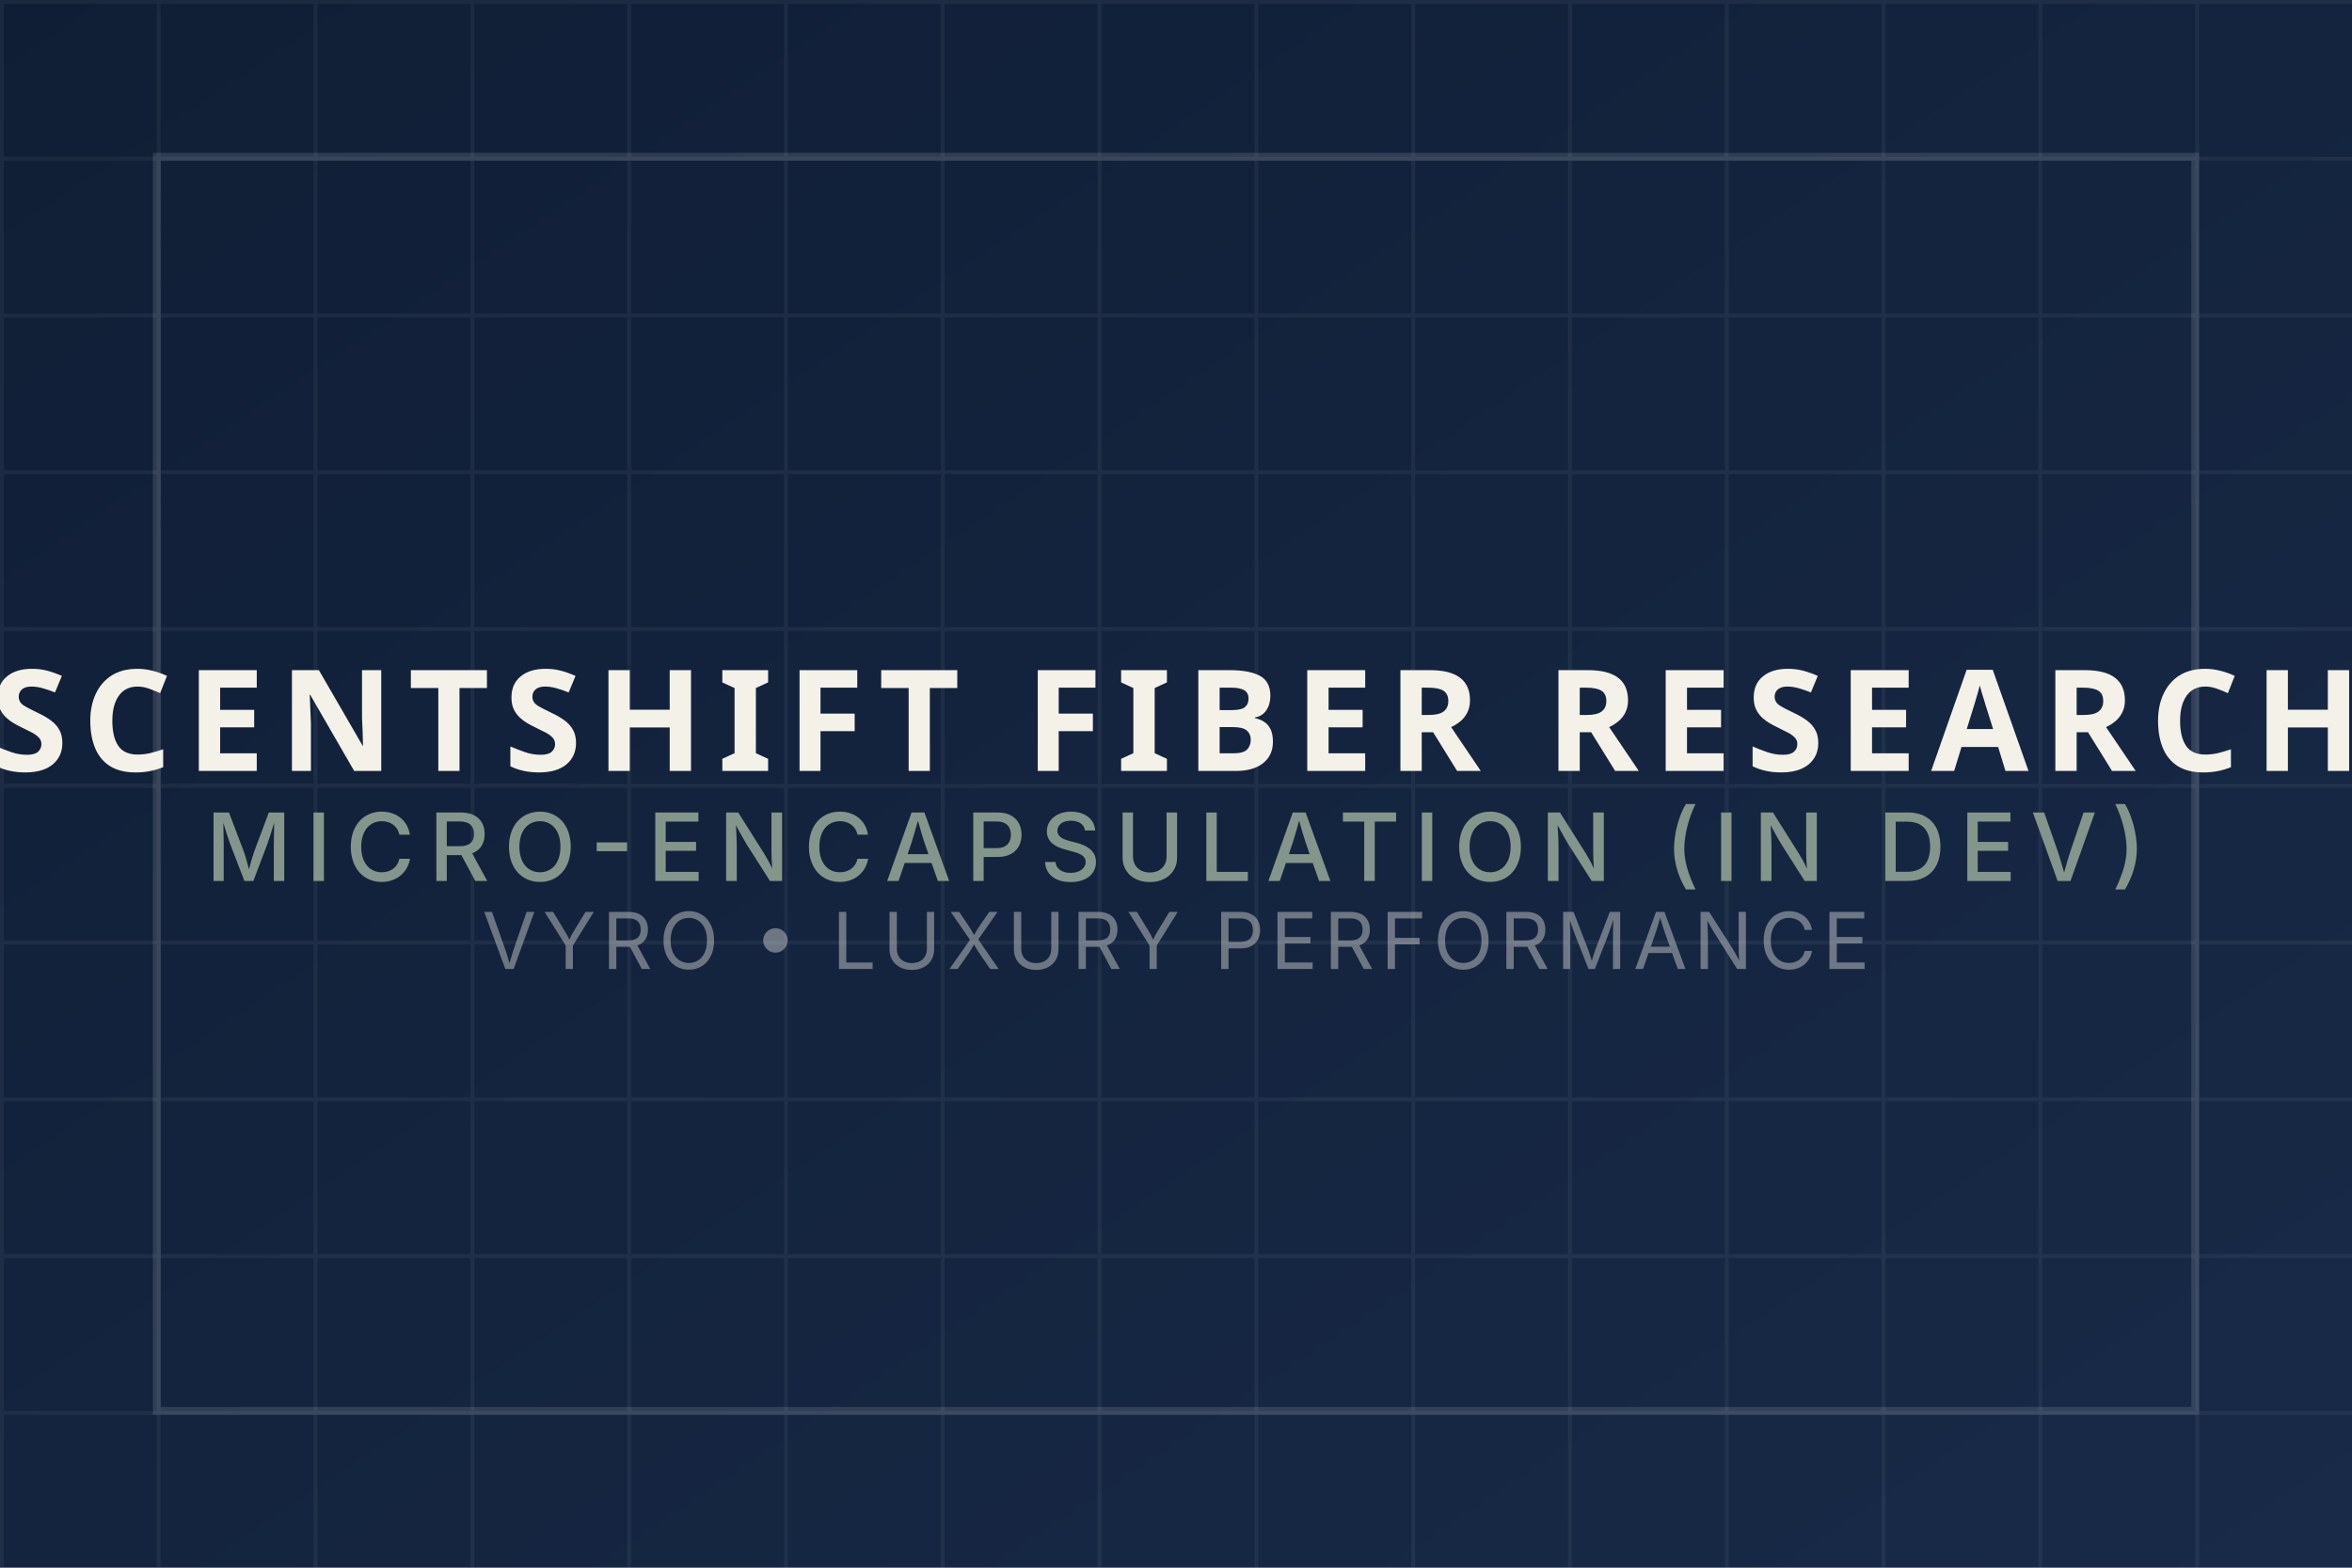
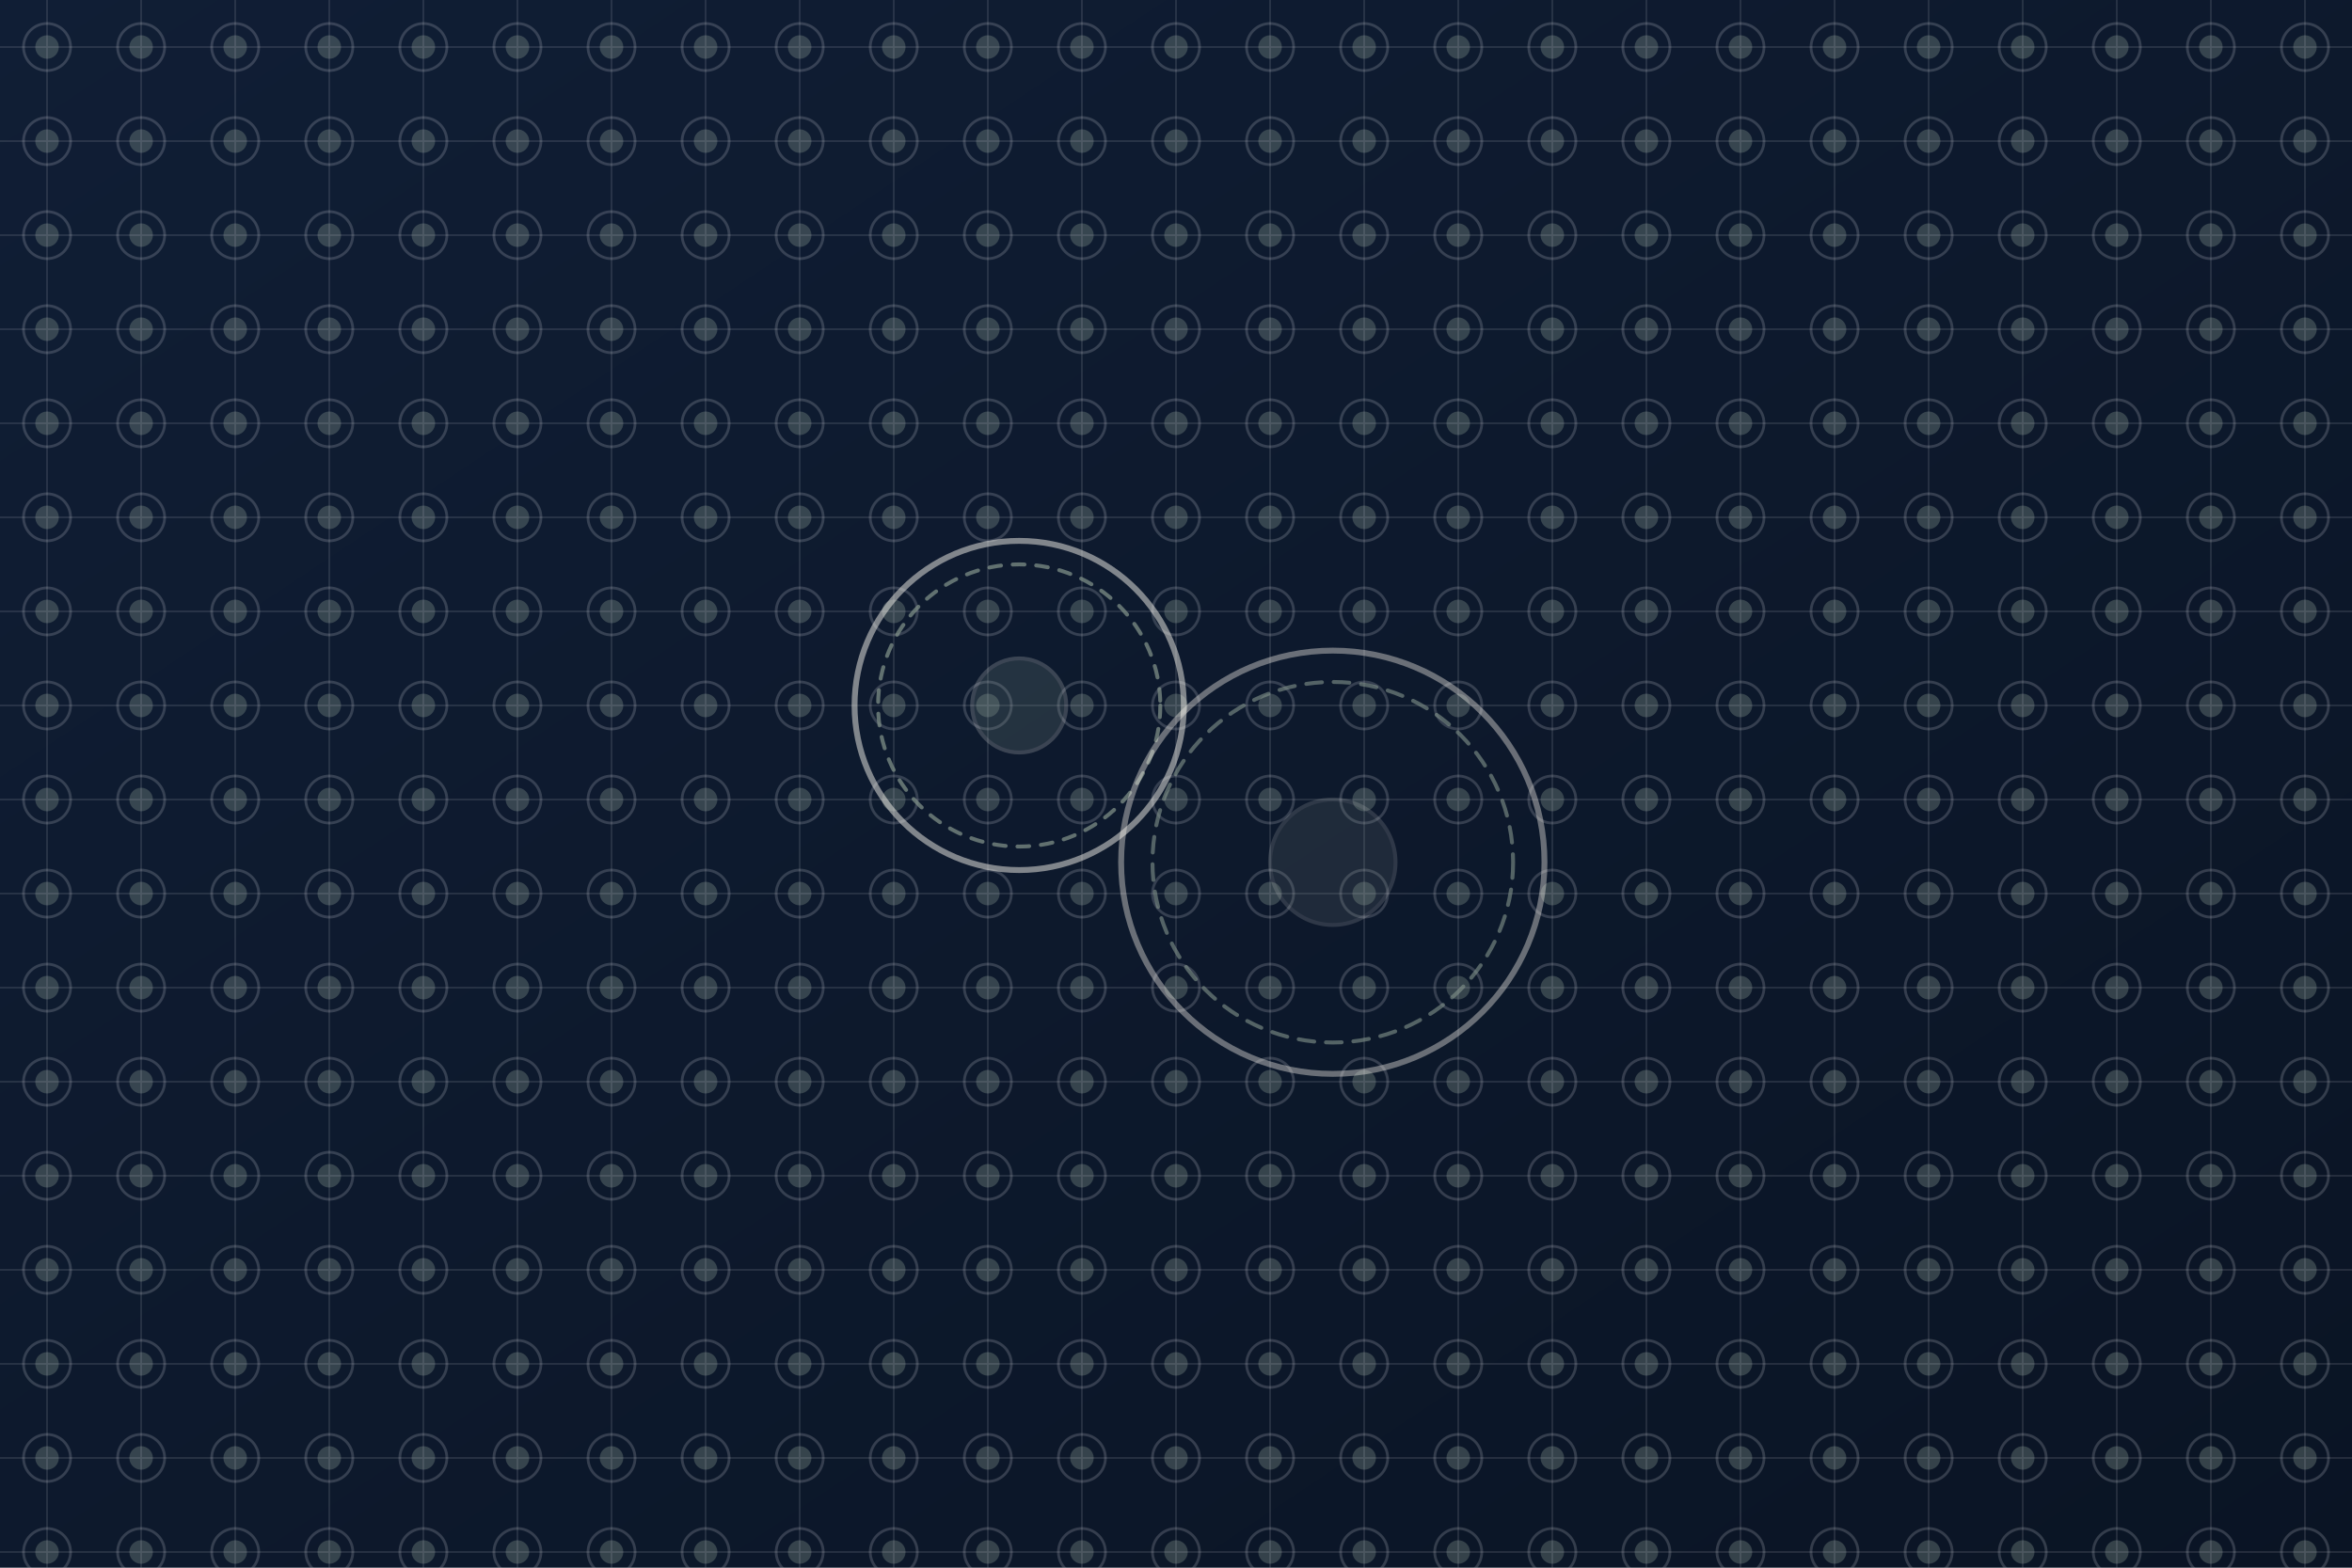
- <svg xmlns="http://www.w3.org/2000/svg" viewBox="0 0 300 200" width="300" height="200">
+ <svg xmlns="http://www.w3.org/2000/svg" viewBox="0 0 600 400" width="600" height="400">
  <defs>
-     <linearGradient id="bg" x1="0" y1="0" x2="1" y2="1">
+     <linearGradient id="sm1-bg" x1="0" y1="0" x2="1" y2="1">
      <stop offset="0%" stop-color="#101E35" />
-       <stop offset="100%" stop-color="#182a48" />
+       <stop offset="100%" stop-color="#0a1424" />
    </linearGradient>
-     <pattern id="grid" width="20" height="20" patternUnits="userSpaceOnUse">
-       <path d="M 20 0 L 0 0 0 20" fill="none" stroke="rgba(213,217,223,0.06)" stroke-width="1" />
+     <pattern id="sm1-grid" width="24" height="24" patternUnits="userSpaceOnUse">
+       <circle cx="12" cy="12" r="3" fill="#84958C" opacity="0.35" />
+       <circle cx="12" cy="12" r="6" fill="none" stroke="#D5D9DF" stroke-width="0.7" opacity="0.2" />
+       <path d="M 0 12 L 24 12 M 12 0 L 12 24" stroke="#D5D9DF" stroke-width="0.4" opacity="0.15" />
    </pattern>
  </defs>
-   <rect width="100%" height="100%" fill="url(#bg)" />
-   <rect width="100%" height="100%" fill="url(#grid)" />
-   <rect x="20" y="20" width="260" height="160" fill="none" stroke="rgba(213,217,223,0.15)" stroke-width="1" />
-   <text x="50%" y="46%" dominant-baseline="middle" text-anchor="middle" fill="#F4F1E9" font-family="'Manrope', sans-serif" font-size="18" font-weight="800" letter-spacing="0.1em" text-transform="uppercase">SCENTSHIFT FIBER RESEARCH</text>
-   <text x="50%" y="54%" dominant-baseline="middle" text-anchor="middle" fill="#84958C" font-family="'Inter', sans-serif" font-size="12" font-weight="500" letter-spacing="0.15em" text-transform="uppercase">MICRO-ENCAPSULATION (IN DEV)</text>
-   <text x="50%" y="60%" dominant-baseline="middle" text-anchor="middle" fill="rgba(244,241,233,0.4)" font-family="'Inter', sans-serif" font-size="10" letter-spacing="0.08em">VYRO • LUXURY PERFORMANCE</text>
+   <rect width="600" height="400" fill="url(#sm1-bg)" />
+   <rect width="600" height="400" fill="url(#sm1-grid)" />
+   <g fill="none" stroke="#F4F1E9" stroke-linecap="round">
+     <circle cx="260" cy="180" r="42" stroke-width="1.5" opacity="0.5" />
+     <circle cx="260" cy="180" r="36" stroke="#84958C" stroke-width="1" stroke-dasharray="3 3" opacity="0.7" />
+     <circle cx="260" cy="180" r="12" fill="#84958C" opacity="0.2" />
+     <circle cx="340" cy="220" r="54" stroke-width="1.5" opacity="0.4" />
+     <circle cx="340" cy="220" r="46" stroke="#84958C" stroke-width="1" stroke-dasharray="4 3" opacity="0.6" />
+     <circle cx="340" cy="220" r="16" fill="#84958C" opacity="0.15" />
+   </g>
</svg>
